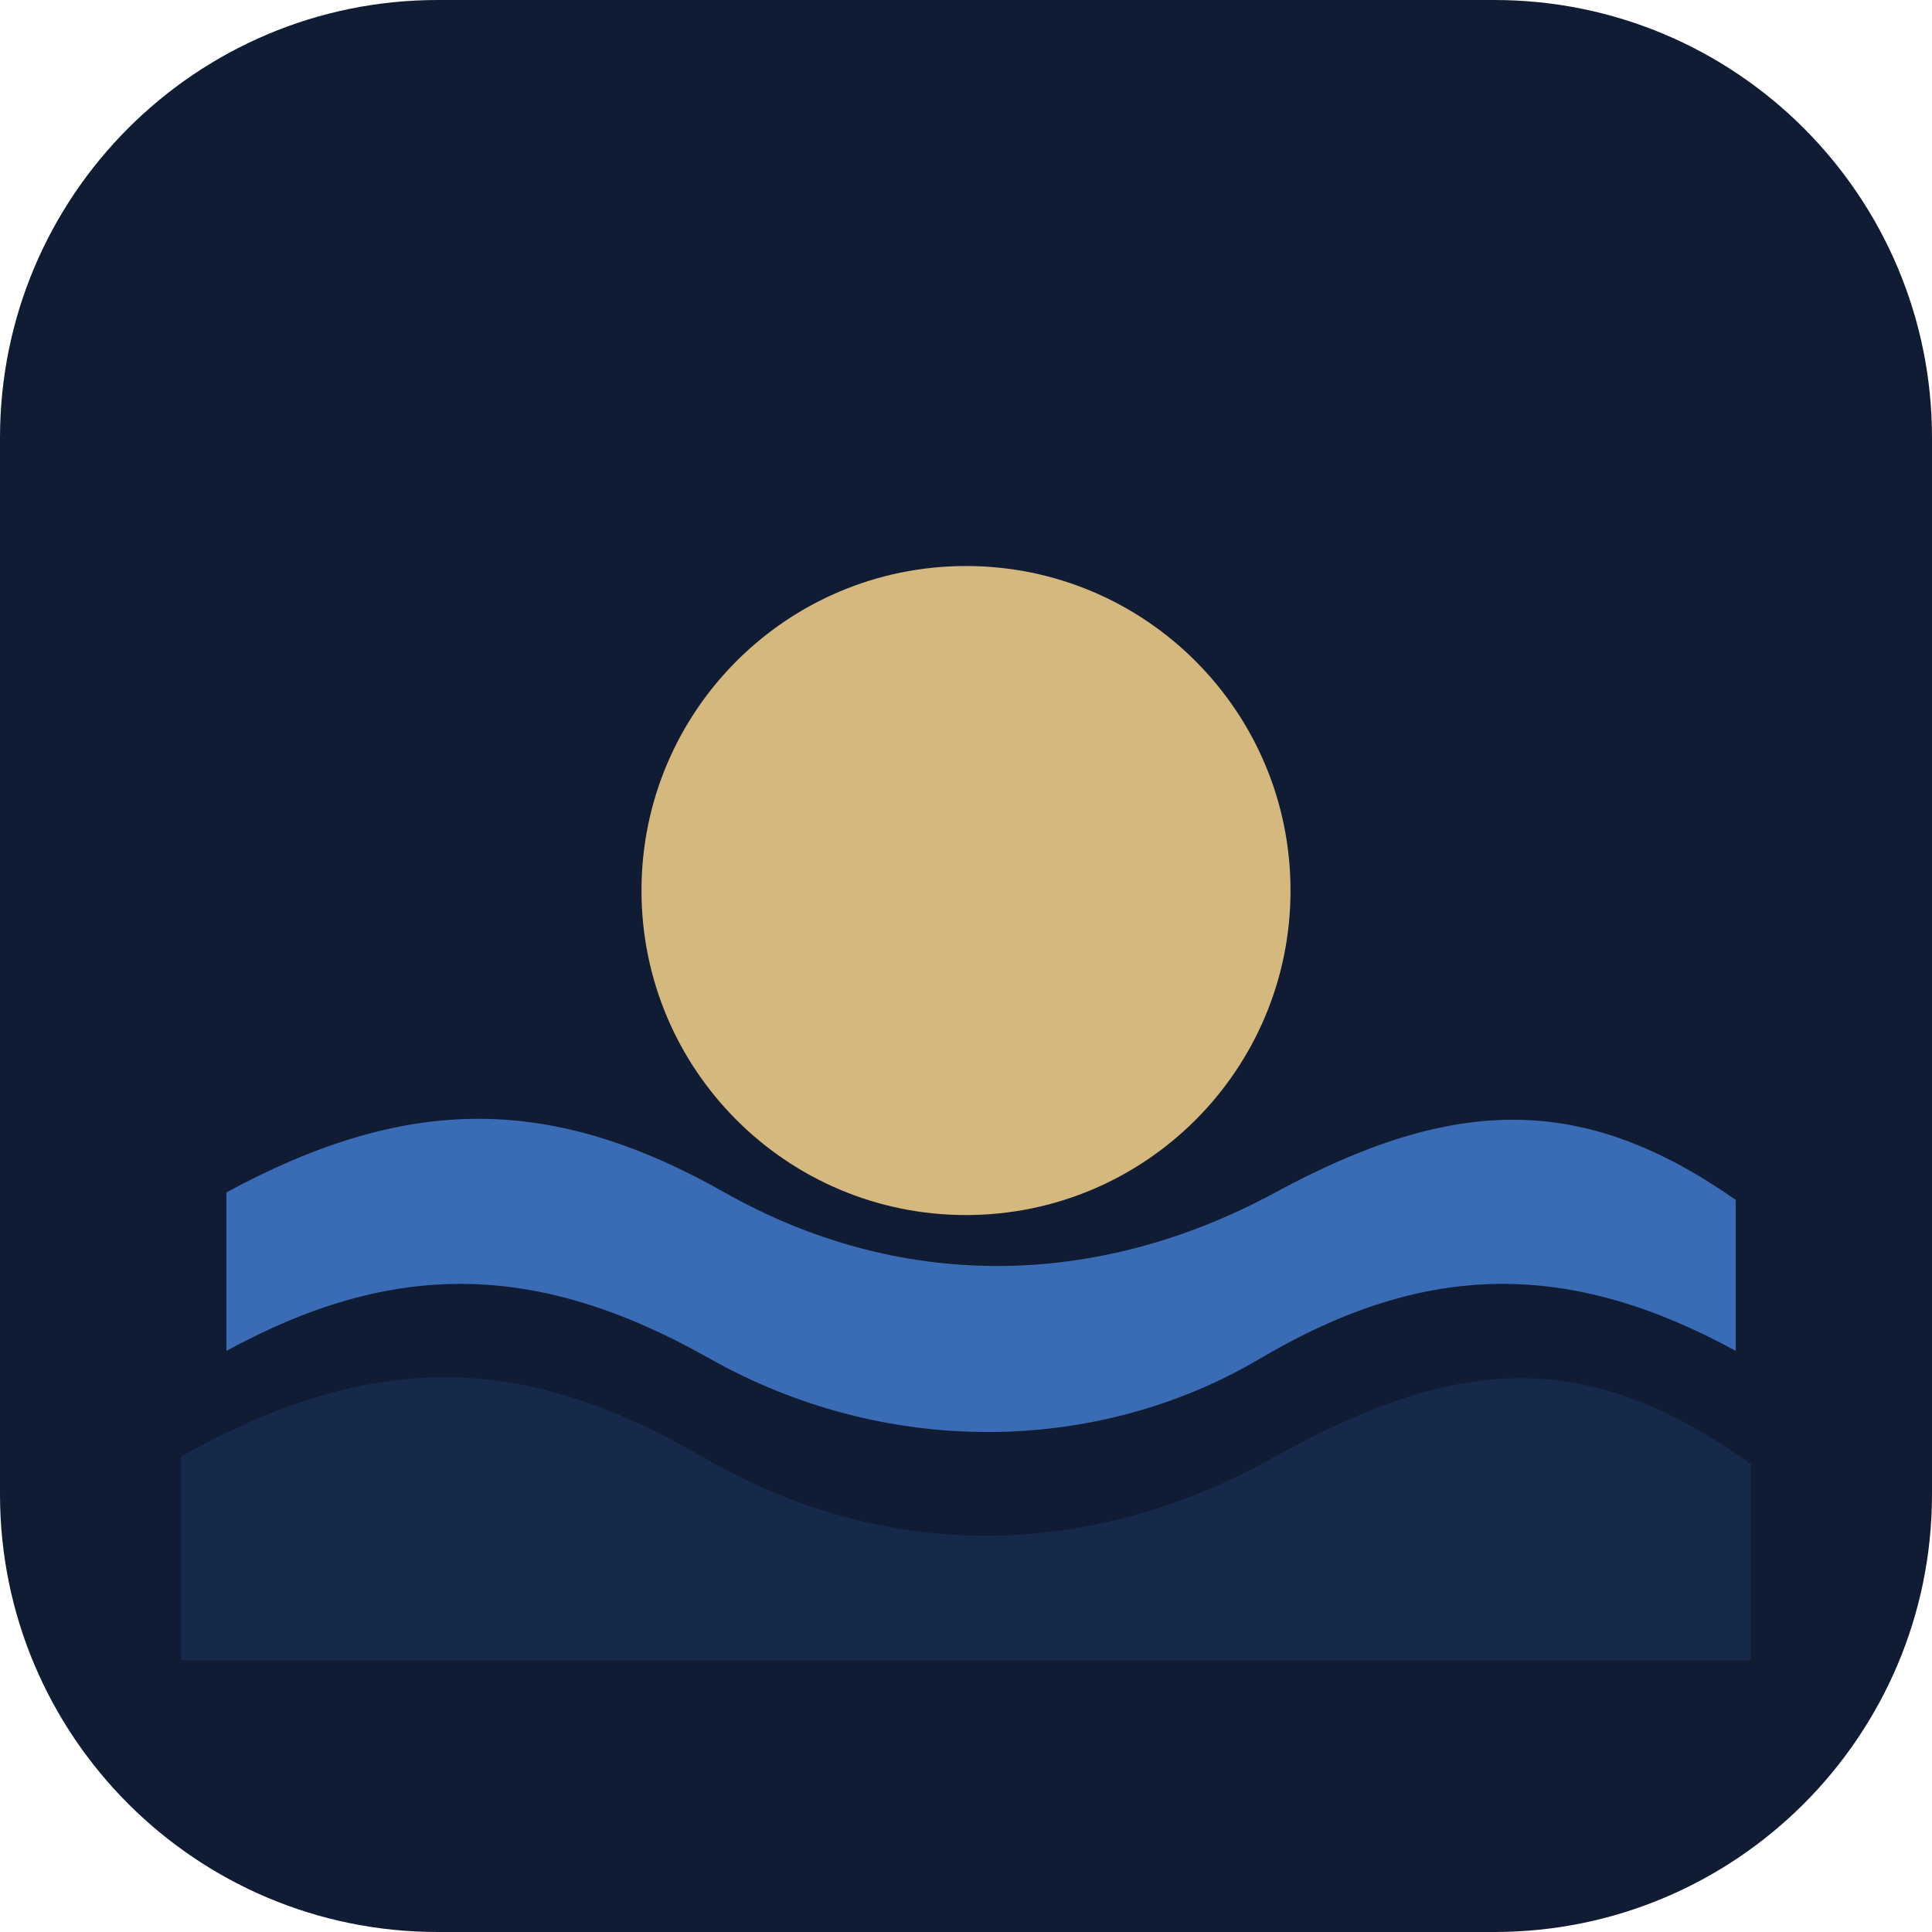
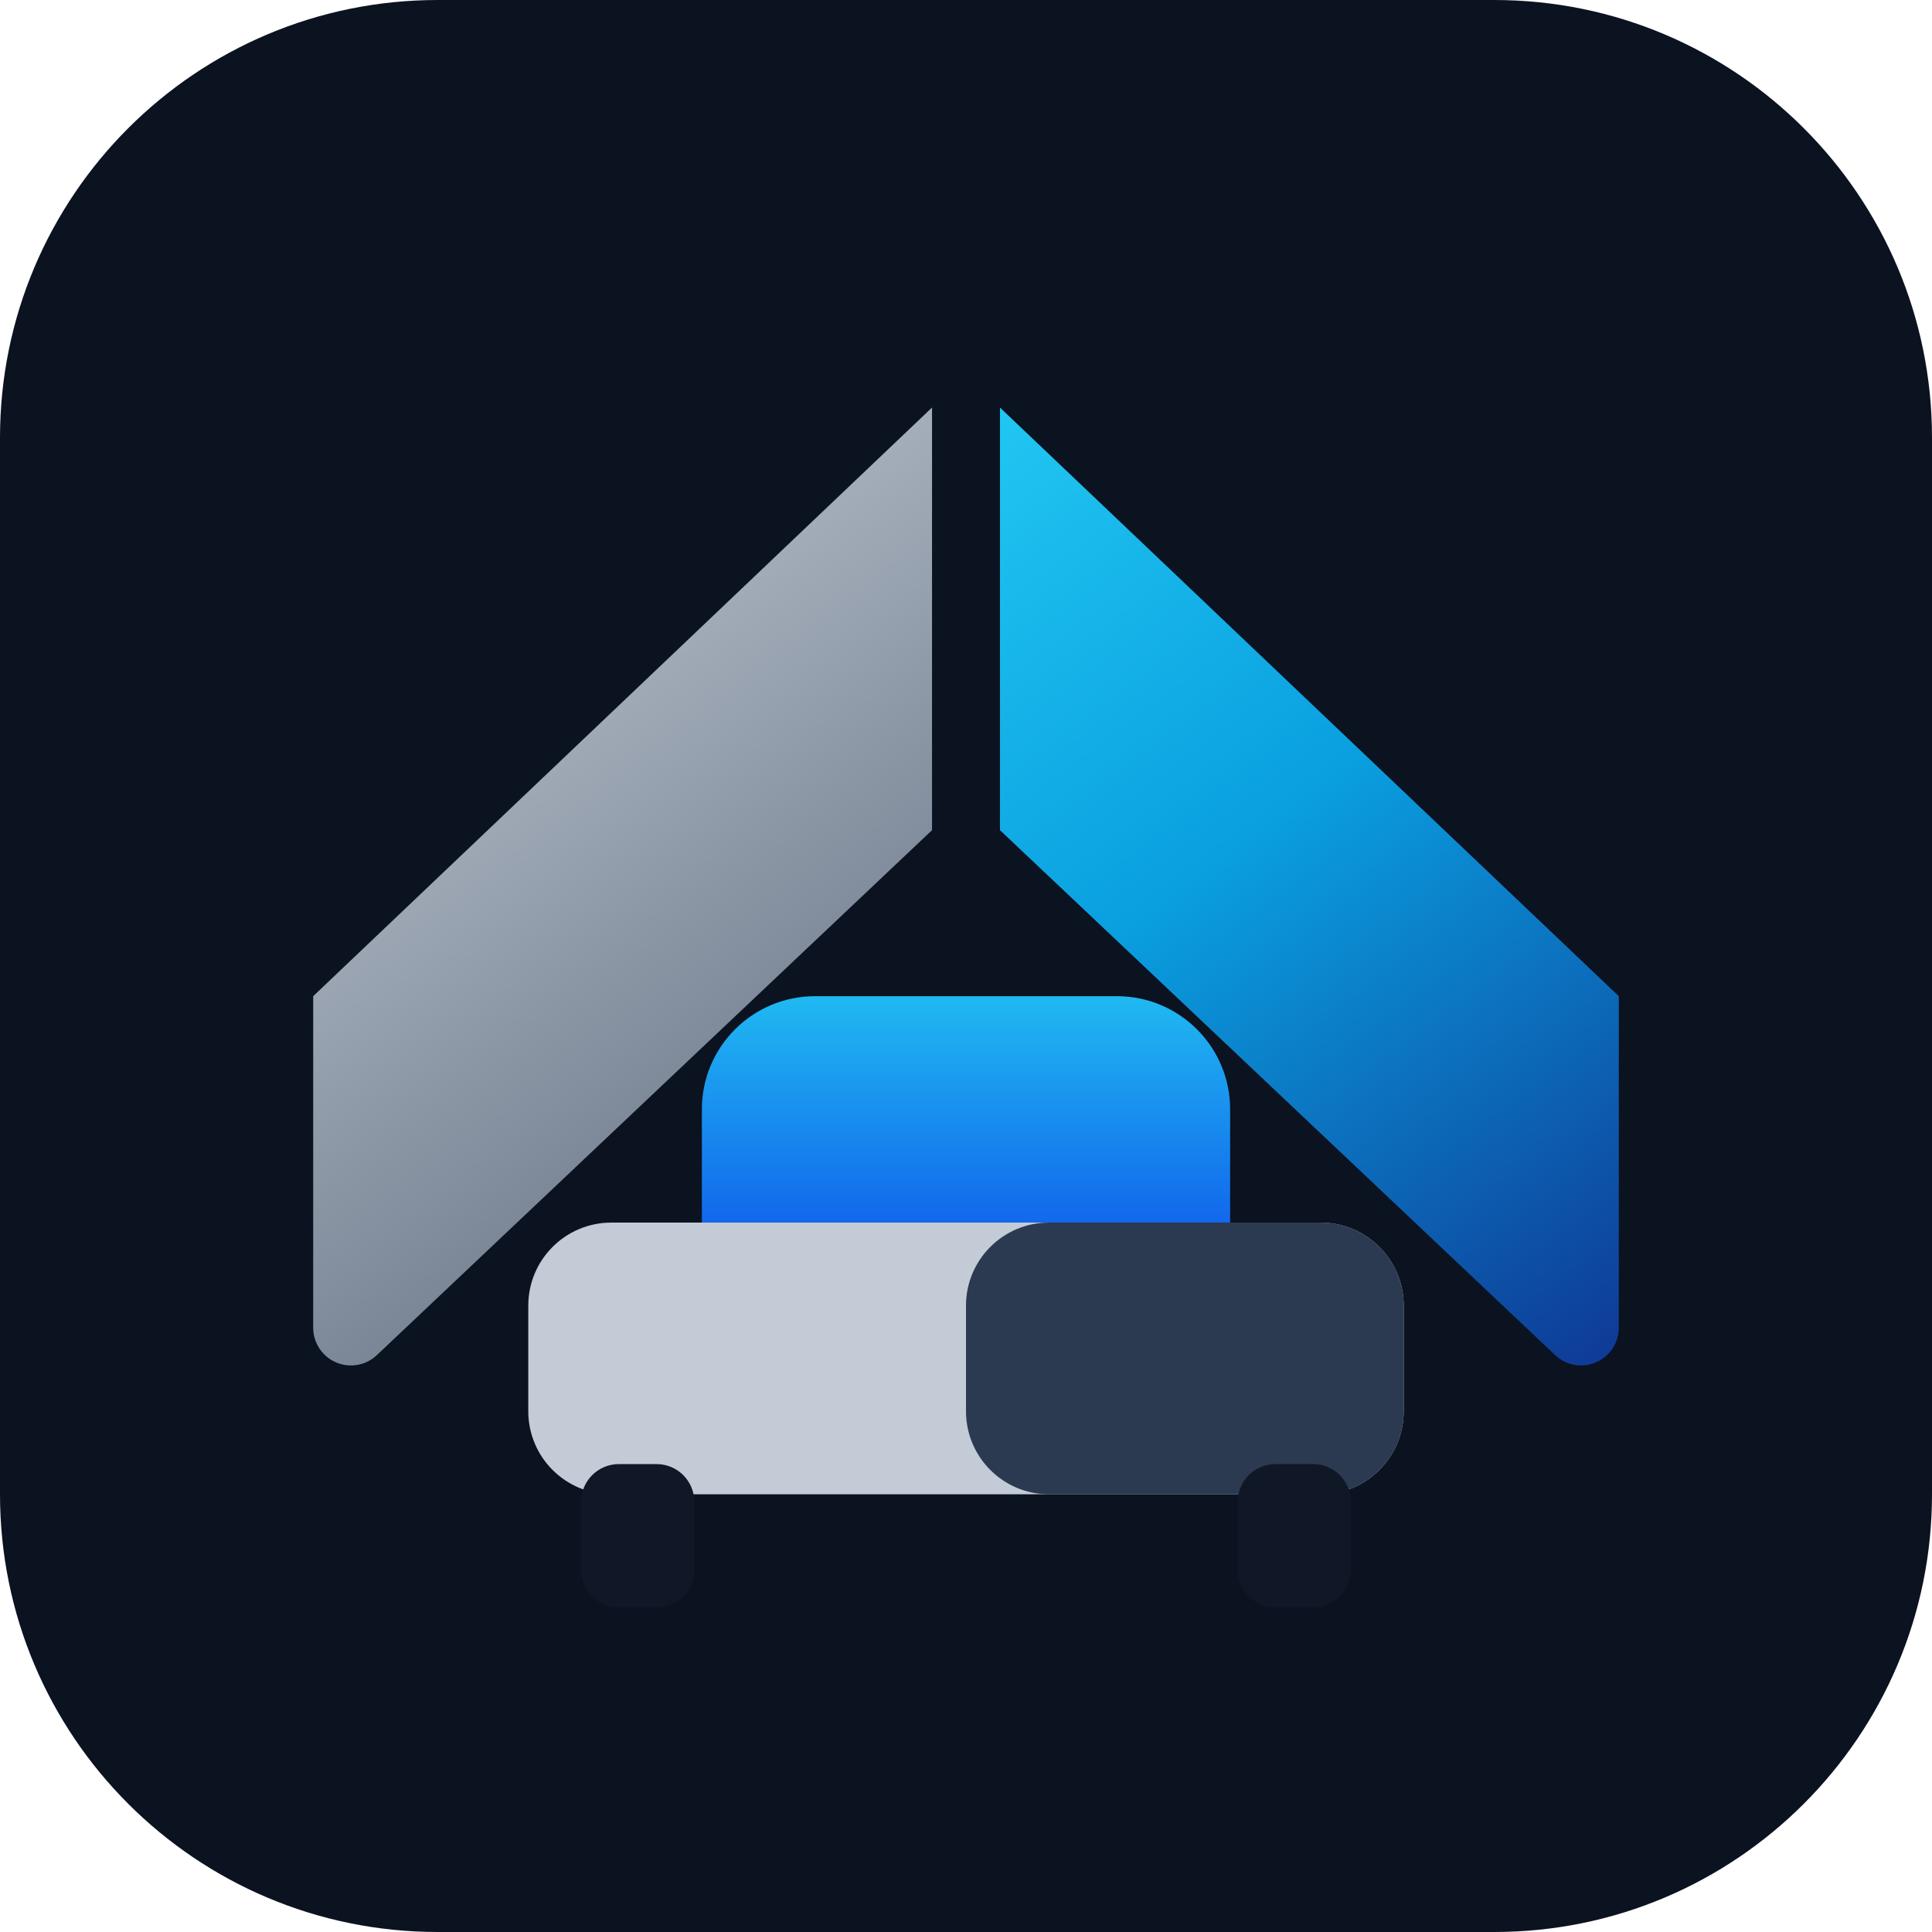
<svg xmlns="http://www.w3.org/2000/svg" viewBox="0 0 512 512">
-   <rect width="512" height="512" rx="116" fill="#101c33" />
-   <circle cx="256" cy="236" r="86" fill="#d4b87d" />
-   <path d="M60 316c48-26 86-26 132 0s98 26 146 0 82-26 122 2v40c-44-24-82-24-126 2s-100 26-146 0-84-26-128-2z" fill="#3a6bb5" />
-   <path d="M48 386c50-28 90-28 138 0s102 28 152 0 84-28 126 2v52H48z" fill="#17294a" />
+   <defs>
+     <linearGradient id="d" x1="268" y1="96" x2="452" y2="342" gradientUnits="userSpaceOnUse">
+       <stop stop-color="#22c9f2" />
+       <stop offset="0.45" stop-color="#0a9fe0" />
+       <stop offset="1" stop-color="#0e3a96" />
+     </linearGradient>
+     <linearGradient id="p" x1="70" y1="110" x2="250" y2="345" gradientUnits="userSpaceOnUse">
+       <stop stop-color="#ccd3dc" />
+       <stop offset="1" stop-color="#5c6a7d" />
+     </linearGradient>
+     <linearGradient id="c" x1="256" y1="252" x2="256" y2="324" gradientUnits="userSpaceOnUse">
+       <stop stop-color="#22c9f2" />
+       <stop offset="1" stop-color="#1268ec" />
+     </linearGradient>
+   </defs>
+   <rect width="512" height="512" rx="116" fill="#0b1220" />
+   <path d="M247 108 83 264v88a10 10 0 0 0 17 7l147-139z" fill="url(#p)" />
+   <path d="M265 108l164 156v88a10 10 0 0 1-17 7L265 220z" fill="url(#d)" />
+   <path d="M186 326v-32a30 30 0 0 1 30-30h80a30 30 0 0 1 30 30v32z" fill="url(#c)" />
+   <rect x="140" y="324" width="232" height="72" rx="22" fill="#c3cbd6" />
+   <rect x="256" y="324" width="116" height="72" rx="22" fill="#2b3a50" />
+   <rect x="154" y="388" width="30" height="38" rx="10" fill="#101827" />
+   <rect x="328" y="388" width="30" height="38" rx="10" fill="#101827" />
</svg>
